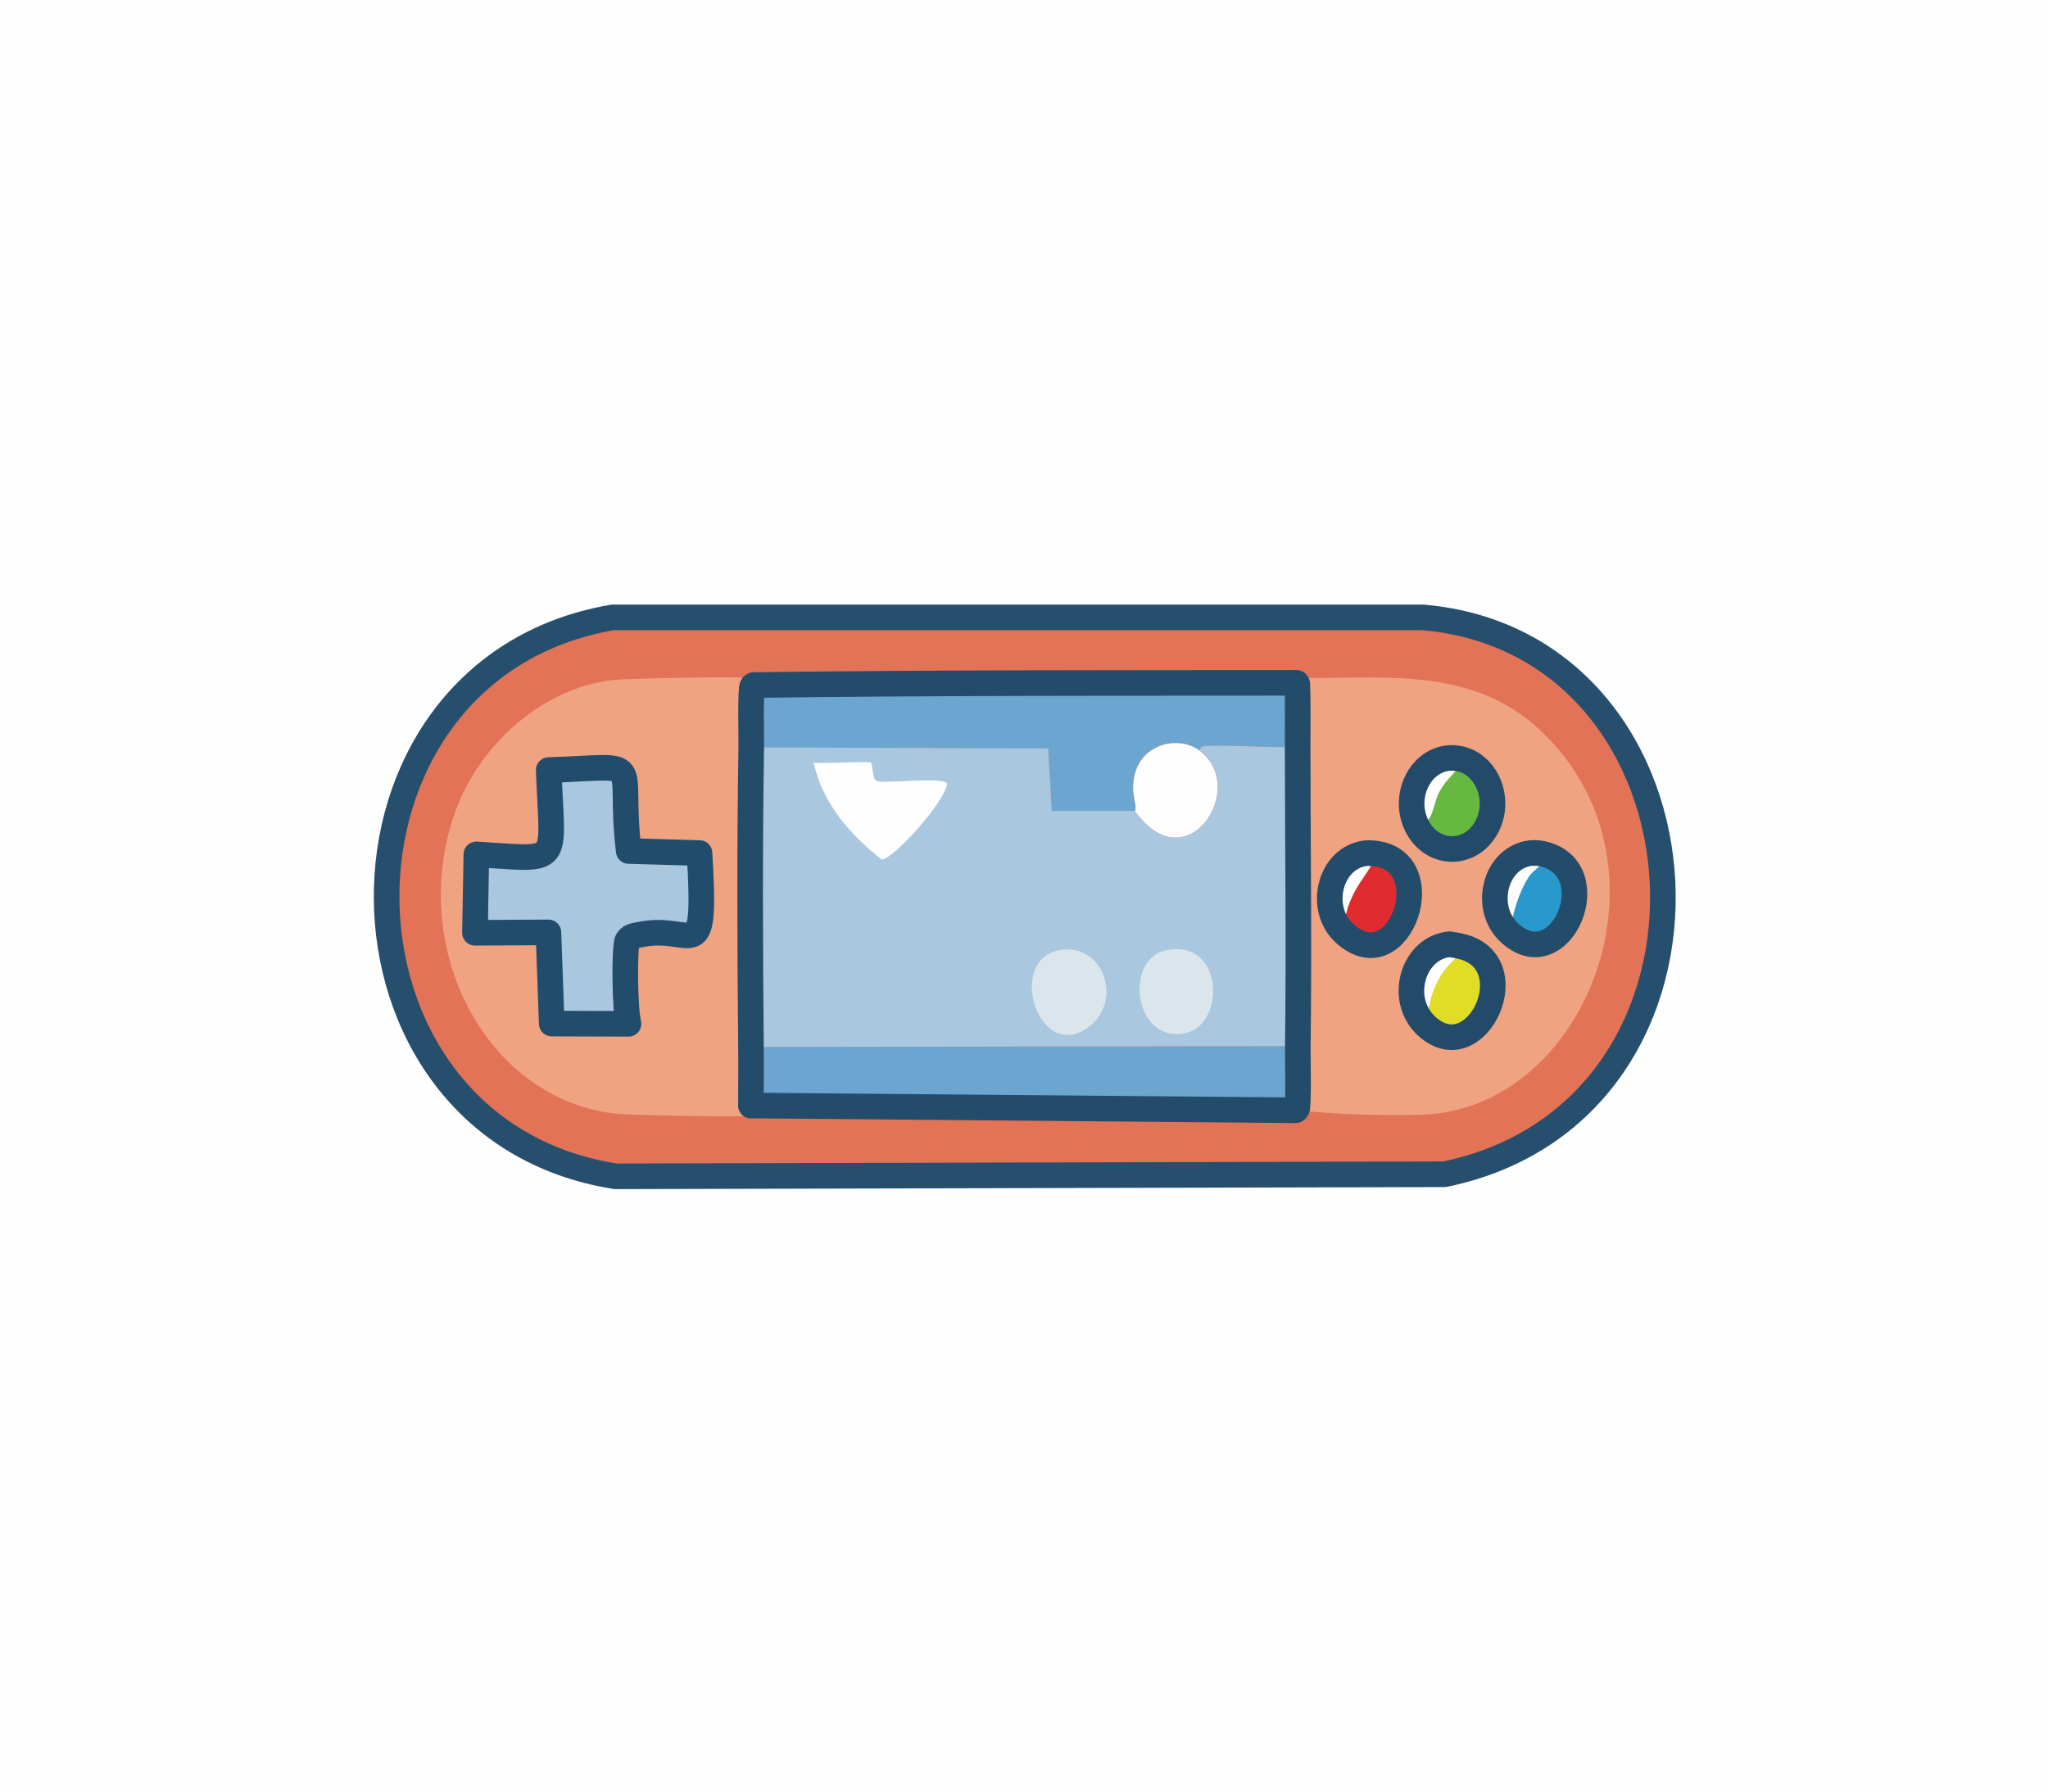
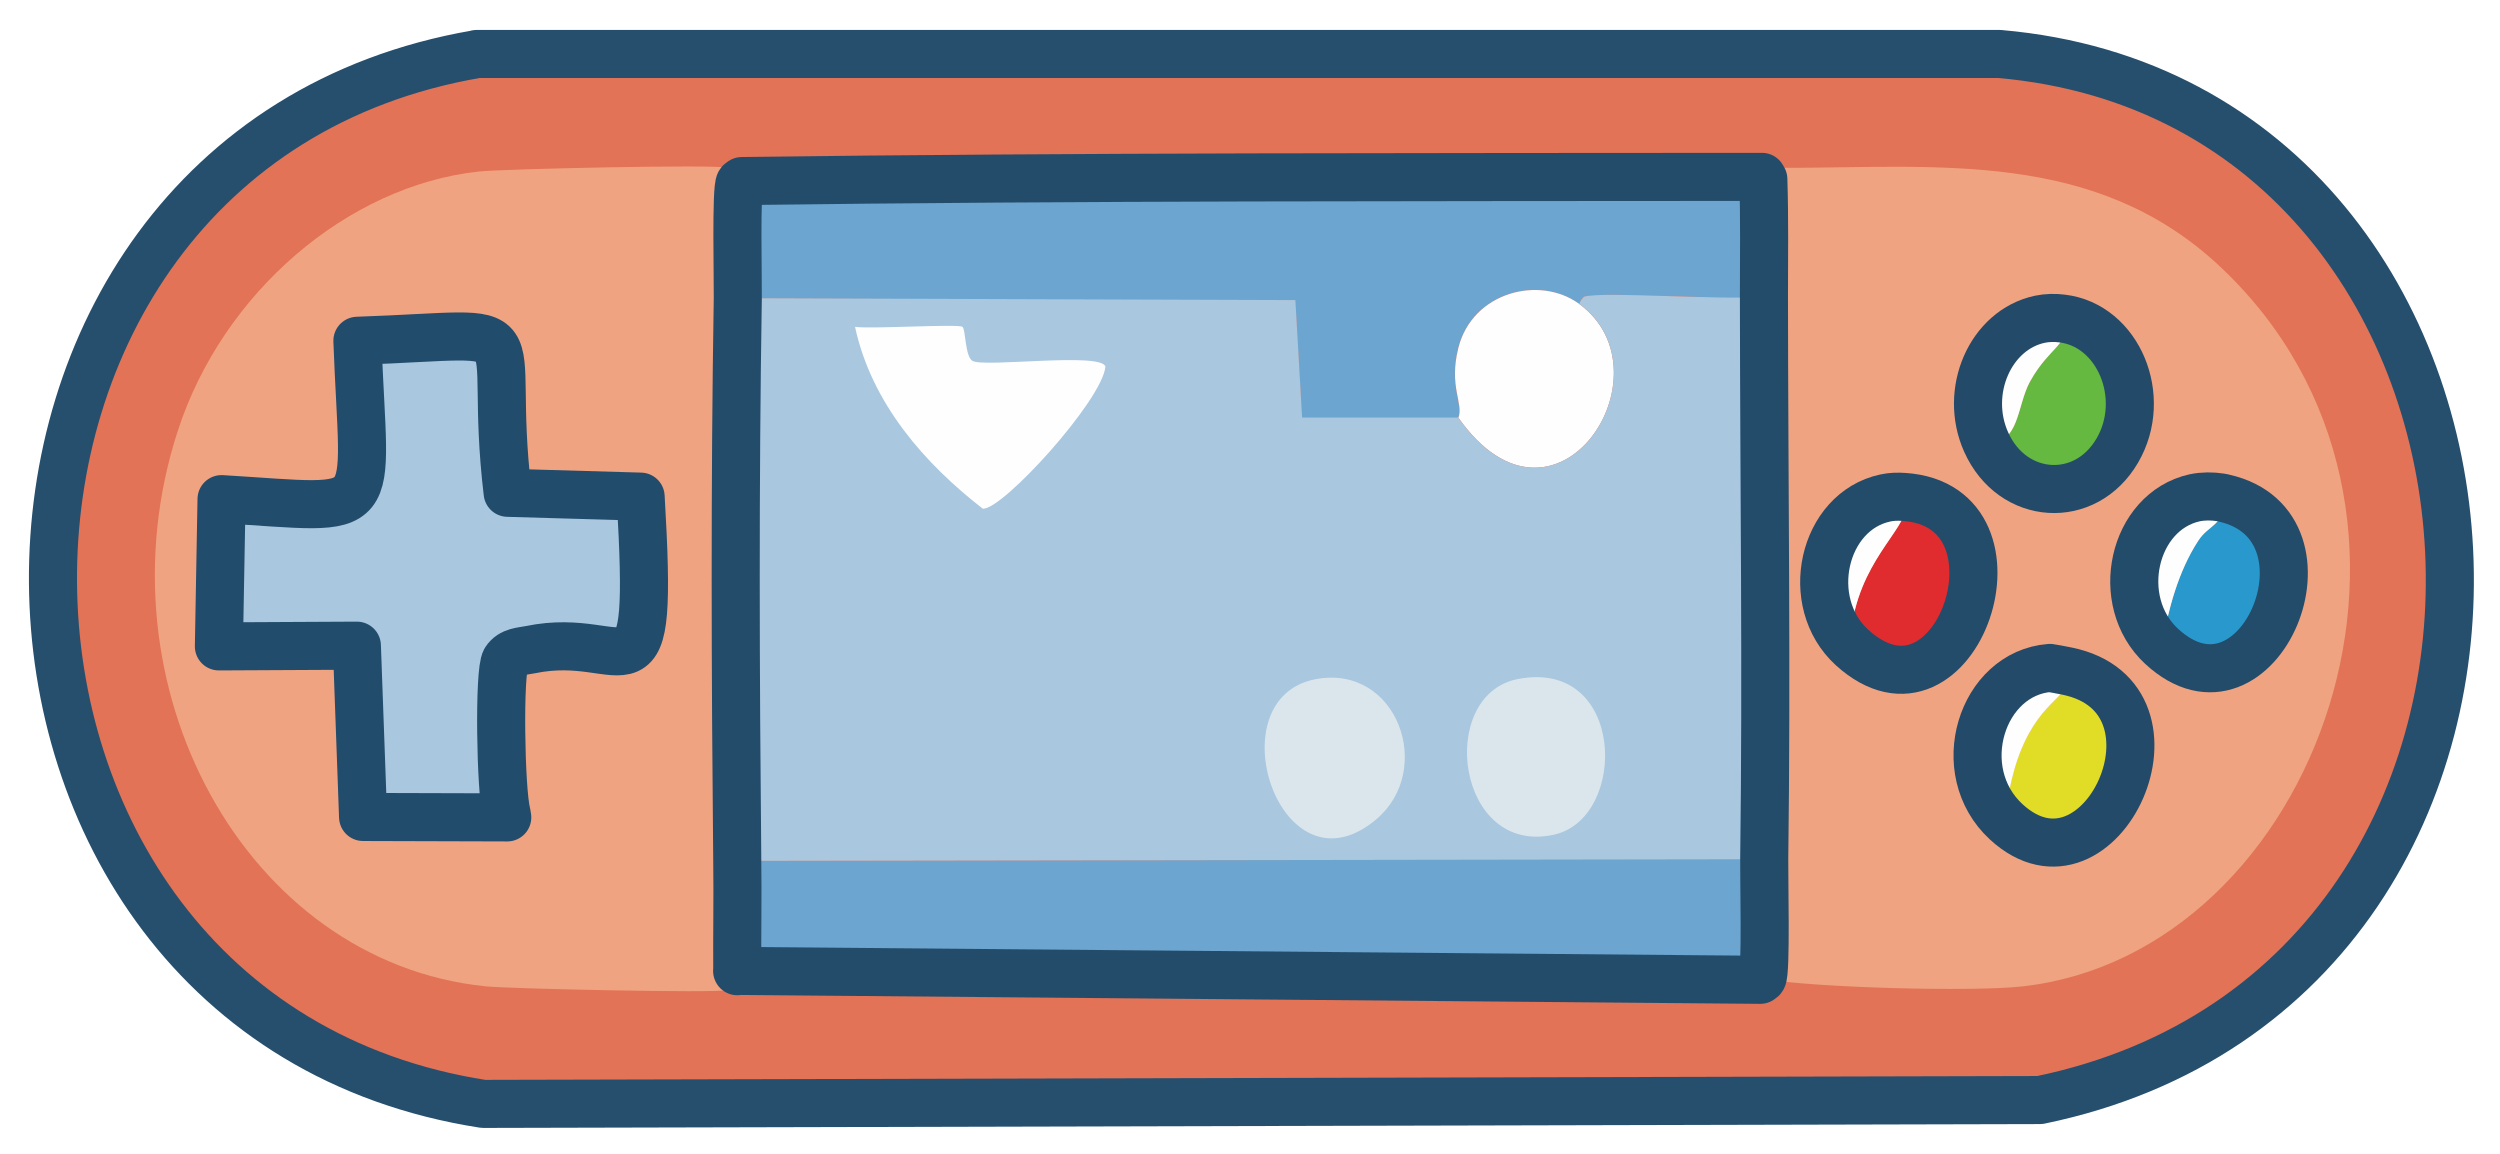
- <svg xmlns="http://www.w3.org/2000/svg" width="80" height="70" viewBox="0 0 80 70" fill="none">
-   <path d="M80 0H0V70H80V0Z" fill="#FEFEFF" />
-   <path d="M23.913 24.123H55.591C67.355 25.145 68.483 43.392 56.429 45.88L24.053 45.961C12.213 44.117 12.07 26.167 23.913 24.126V24.123Z" fill="#E27356" stroke="#264F6E" stroke-linecap="round" stroke-linejoin="round" />
-   <path d="M50.681 26.732C50.708 27.544 50.695 28.356 50.695 29.168C49.813 29.248 47.4 29.057 46.953 29.168C46.931 29.174 46.844 29.276 46.849 29.325C46.025 28.717 44.625 29.072 44.332 30.233C44.127 31.045 44.444 31.388 44.332 31.69H41.081L40.941 29.248L29.348 29.208C29.353 28.875 29.307 26.902 29.392 26.803L29.433 26.772C36.504 26.679 43.579 26.692 50.651 26.686L50.678 26.732H50.681Z" fill="#6CA5CF" />
-   <path d="M50.7 40.873C50.695 41.212 50.744 43.259 50.659 43.355L50.618 43.386L29.408 43.2H29.337C29.332 42.435 29.348 41.672 29.337 40.907L50.7 40.873Z" fill="#6CA5CF" />
-   <path d="M50.617 43.389L50.658 43.358C50.743 43.263 50.694 41.215 50.699 40.876C50.754 36.979 50.699 33.068 50.694 29.171C50.694 28.359 50.705 27.547 50.68 26.735L50.653 26.689C50.768 26.689 51.058 26.491 51.083 26.491C54.306 26.491 57.579 26.108 60.173 28.541C65.574 33.605 62.214 42.849 56.048 43.519C55.013 43.63 51.806 43.55 50.661 43.361L50.62 43.392L50.617 43.389Z" fill="#F0A381" />
-   <path d="M55.315 32.194C56.005 32.28 55.948 31.434 56.222 30.94C56.652 30.159 57.09 30.19 56.89 29.622C58.062 29.761 58.687 31.258 58.04 32.367C57.378 33.509 55.86 33.413 55.312 32.194H55.315Z" fill="#65B840" />
-   <path d="M55.731 40.092C55.709 39.687 55.865 39.036 56.011 38.665C56.482 37.455 57.134 37.529 56.988 36.955C59.714 37.51 57.69 41.892 55.728 40.092H55.731Z" fill="#E1DD26" />
-   <path d="M52.526 36.47C52.518 36.238 52.526 35.893 52.584 35.67C52.921 34.358 53.865 33.821 53.6 33.336C56.366 33.521 54.687 38.431 52.523 36.47H52.526Z" fill="#E02C2F" />
-   <path d="M58.96 36.445C59.099 35.67 59.302 34.895 59.718 34.253C59.951 33.895 60.261 33.954 60.258 33.364C60.233 33.358 60.209 33.355 60.181 33.349C60.206 33.352 60.231 33.358 60.258 33.364C62.802 33.941 60.967 38.304 58.957 36.445H58.96Z" fill="#2999CD" />
-   <path d="M60.183 33.349C60.208 33.352 60.232 33.358 60.26 33.364C60.26 33.954 59.95 33.892 59.72 34.253C59.304 34.895 59.101 35.67 58.962 36.445C57.946 35.504 58.367 33.642 59.652 33.358C59.824 33.321 60.013 33.321 60.186 33.349H60.183Z" fill="#FEFEFF" />
-   <path d="M56.99 36.955C57.133 37.529 56.483 37.455 56.012 38.665C55.867 39.036 55.711 39.687 55.733 40.092C54.574 39.029 55.218 37.001 56.642 36.89C56.659 36.89 56.933 36.942 56.993 36.952L56.99 36.955Z" fill="#FEFEFF" />
-   <path d="M53.603 33.336C53.868 33.821 52.921 34.361 52.587 35.67C52.529 35.893 52.518 36.239 52.529 36.47C51.491 35.528 51.916 33.636 53.219 33.358C53.345 33.33 53.477 33.327 53.605 33.336H53.603Z" fill="#FEFEFF" />
-   <path d="M56.89 29.622C57.09 30.187 56.652 30.159 56.222 30.94C55.948 31.434 56.005 32.28 55.315 32.194C54.841 31.141 55.4 29.857 56.432 29.637C56.583 29.606 56.742 29.603 56.893 29.622H56.89Z" fill="#FEFEFF" />
-   <path d="M29.393 26.8C29.306 26.898 29.355 28.871 29.349 29.205C29.287 33.095 29.3 37.016 29.339 40.91C29.347 41.675 29.33 42.438 29.339 43.204H29.41C29.391 43.272 29.15 43.59 29.128 43.596C28.881 43.657 24.578 43.568 24.094 43.516C19.103 43 15.978 37.257 17.696 31.968C18.632 29.078 21.237 26.865 23.954 26.568C24.452 26.513 28.878 26.417 29.128 26.488C29.207 26.509 29.38 26.676 29.44 26.772L29.399 26.803L29.393 26.8Z" fill="#F0A381" />
-   <path d="M21.437 30.088C25.367 29.955 24.113 29.501 24.559 33.25L27.325 33.33C27.599 37.989 27.114 36.081 25.033 36.513C24.849 36.55 24.636 36.547 24.515 36.732C24.373 36.952 24.411 39.449 24.537 39.916L24.551 40.002L21.552 39.993L21.423 36.43L18.553 36.445L18.608 33.382C22.006 33.586 21.574 33.883 21.434 30.088H21.437Z" fill="#A9C7DF" stroke="#214C6C" stroke-linecap="round" stroke-linejoin="round" />
-   <path d="M46.852 29.325C48.807 30.767 46.35 34.54 44.335 31.69C44.447 31.388 44.129 31.045 44.335 30.233C44.628 29.072 46.027 28.717 46.852 29.325Z" fill="#FEFEFF" />
-   <path d="M44.335 31.69C46.35 34.54 48.807 30.767 46.852 29.325C46.849 29.276 46.934 29.174 46.956 29.168C47.399 29.057 49.815 29.251 50.697 29.168C50.7 33.067 50.755 36.976 50.703 40.873L29.339 40.907C29.301 37.016 29.287 33.092 29.35 29.202L40.944 29.242L41.084 31.684H44.335V31.69Z" fill="#A9C7DF" />
-   <path d="M31.781 29.798C32.118 29.847 33.923 29.733 34.019 29.798C34.087 29.844 34.071 30.422 34.23 30.508C34.49 30.647 36.906 30.32 36.993 30.625C36.928 31.329 34.843 33.62 34.441 33.58C33.247 32.654 32.129 31.4 31.784 29.795L31.781 29.798Z" fill="#FEFEFF" />
-   <path d="M41.364 37.127C43.064 36.806 43.85 39.014 42.623 40.045C40.627 41.719 39.252 37.529 41.364 37.127Z" fill="#DBE6EC" />
-   <path d="M45.559 37.127C47.813 36.674 47.876 40.011 46.328 40.36C44.291 40.817 43.877 37.467 45.559 37.127Z" fill="#DBE6EC" />
-   <path d="M59.65 33.354C59.822 33.317 60.011 33.317 60.184 33.345C60.209 33.348 60.233 33.354 60.261 33.36C62.805 33.938 60.97 38.3 58.96 36.442C57.944 35.5 58.365 33.638 59.65 33.354Z" stroke="#234B6A" stroke-linecap="round" stroke-linejoin="round" />
-   <path d="M56.431 29.64C56.581 29.609 56.74 29.606 56.891 29.625C58.063 29.763 58.687 31.261 58.041 32.369C57.378 33.512 55.861 33.416 55.313 32.196C54.839 31.144 55.398 29.859 56.431 29.64Z" stroke="#234B69" stroke-linecap="round" stroke-linejoin="round" />
-   <path d="M29.335 43.2C29.33 42.435 29.346 41.672 29.335 40.906C29.297 37.016 29.283 33.092 29.346 29.202C29.352 28.868 29.305 26.895 29.39 26.797L29.431 26.766C36.503 26.673 43.578 26.685 50.649 26.679L50.677 26.726C50.704 27.538 50.69 28.349 50.69 29.162C50.693 33.061 50.748 36.97 50.696 40.866C50.69 41.206 50.74 43.253 50.655 43.349L50.614 43.38L29.404 43.194H29.332L29.335 43.2Z" stroke="#234C6B" stroke-linecap="round" stroke-linejoin="round" />
-   <path d="M53.215 33.358C53.341 33.33 53.473 33.327 53.602 33.336C56.368 33.521 54.689 38.43 52.525 36.47C51.487 35.528 51.912 33.636 53.215 33.358Z" stroke="#234B6A" stroke-linecap="round" stroke-linejoin="round" />
-   <path d="M56.639 36.893C55.215 37.001 54.574 39.029 55.73 40.094C57.691 41.894 59.715 37.51 56.99 36.957C56.929 36.945 56.658 36.893 56.639 36.896V36.893Z" stroke="#234B69" stroke-linecap="round" stroke-linejoin="round" />
+ <svg xmlns="http://www.w3.org/2000/svg" width="52" height="24" viewBox="0 0 52 24" fill="none">
+   <path d="M9.913 1.123H41.591C53.355 2.145 54.483 20.392 42.429 22.881L10.053 22.961C-1.787 21.117 -1.93 3.167 9.913 1.126V1.123Z" fill="#E27356" stroke="#264F6E" stroke-linecap="round" stroke-linejoin="round" />
+   <path d="M36.681 3.732C36.708 4.544 36.695 5.356 36.695 6.168C35.813 6.248 33.4 6.057 32.953 6.168C32.931 6.174 32.844 6.276 32.849 6.325C32.025 5.717 30.625 6.072 30.332 7.233C30.127 8.045 30.444 8.388 30.332 8.69H27.081L26.941 6.248L15.348 6.208C15.353 5.875 15.307 3.902 15.392 3.803L15.433 3.772C22.504 3.679 29.579 3.692 36.651 3.686L36.678 3.732H36.681Z" fill="#6CA5CF" />
+   <path d="M36.7 17.873C36.695 18.212 36.744 20.259 36.659 20.355L36.618 20.386L15.408 20.201H15.337C15.332 19.435 15.348 18.672 15.337 17.907L36.7 17.873Z" fill="#6CA5CF" />
+   <path d="M36.617 20.389L36.658 20.358C36.743 20.262 36.694 18.215 36.699 17.876C36.754 13.979 36.699 10.068 36.694 6.171C36.694 5.359 36.705 4.547 36.68 3.735L36.653 3.689C36.768 3.689 37.058 3.491 37.083 3.491C40.306 3.491 43.579 3.108 46.173 5.541C51.574 10.605 48.214 19.849 42.048 20.519C41.013 20.63 37.806 20.55 36.661 20.361L36.62 20.392L36.617 20.389Z" fill="#F0A381" />
+   <path d="M41.315 9.194C42.005 9.28 41.948 8.434 42.222 7.94C42.652 7.159 43.09 7.19 42.89 6.622C44.062 6.761 44.687 8.258 44.04 9.367C43.378 10.509 41.86 10.413 41.312 9.194H41.315Z" fill="#65B840" />
+   <path d="M41.731 17.091C41.709 16.687 41.865 16.036 42.011 15.665C42.482 14.455 43.134 14.529 42.988 13.955C45.714 14.51 43.69 18.892 41.728 17.091H41.731Z" fill="#E1DD26" />
+   <path d="M38.526 13.47C38.518 13.238 38.526 12.893 38.584 12.67C38.921 11.358 39.865 10.821 39.6 10.336C42.366 10.521 40.687 15.431 38.523 13.47H38.526Z" fill="#E02C2F" />
+   <path d="M44.96 13.445C45.099 12.67 45.302 11.896 45.718 11.253C45.951 10.895 46.261 10.954 46.258 10.364C46.233 10.358 46.209 10.355 46.181 10.349C46.206 10.352 46.231 10.358 46.258 10.364C48.802 10.941 46.967 15.304 44.957 13.445H44.96Z" fill="#2999CD" />
+   <path d="M46.183 10.349C46.208 10.352 46.232 10.358 46.26 10.364C46.26 10.954 45.95 10.892 45.72 11.253C45.304 11.896 45.101 12.671 44.962 13.445C43.946 12.504 44.367 10.642 45.652 10.358C45.824 10.321 46.013 10.321 46.186 10.349H46.183Z" fill="#FEFEFF" />
+   <path d="M42.99 13.955C43.133 14.529 42.483 14.455 42.012 15.665C41.867 16.036 41.711 16.687 41.733 17.092C40.574 16.029 41.218 14.001 42.642 13.89C42.659 13.89 42.933 13.942 42.993 13.952L42.99 13.955Z" fill="#FEFEFF" />
+   <path d="M39.603 10.336C39.868 10.821 38.921 11.361 38.587 12.67C38.529 12.893 38.518 13.239 38.529 13.47C37.491 12.528 37.916 10.636 39.219 10.358C39.345 10.33 39.477 10.327 39.605 10.336H39.603Z" fill="#FEFEFF" />
+   <path d="M42.89 6.622C43.09 7.187 42.652 7.159 42.222 7.94C41.948 8.434 42.005 9.28 41.315 9.194C40.841 8.141 41.4 6.856 42.432 6.637C42.583 6.606 42.742 6.603 42.893 6.622H42.89Z" fill="#FEFEFF" />
+   <path d="M15.393 3.8C15.306 3.899 15.355 5.871 15.35 6.205C15.287 10.095 15.3 14.016 15.339 17.91C15.347 18.675 15.33 19.438 15.339 20.204H15.41C15.391 20.272 15.15 20.59 15.128 20.596C14.881 20.657 10.578 20.568 10.094 20.515C5.103 20 1.978 14.257 3.696 8.968C4.632 6.078 7.237 3.865 9.954 3.568C10.452 3.513 14.878 3.417 15.128 3.488C15.207 3.509 15.38 3.676 15.44 3.772L15.399 3.803L15.393 3.8Z" fill="#F0A381" />
+   <path d="M7.437 7.088C11.367 6.955 10.113 6.501 10.559 10.25L13.325 10.33C13.599 14.989 13.114 13.081 11.033 13.513C10.849 13.55 10.636 13.547 10.515 13.732C10.373 13.951 10.411 16.449 10.537 16.916L10.551 17.002L7.552 16.993L7.423 13.43L4.553 13.445L4.608 10.382C8.006 10.586 7.574 10.883 7.434 7.088H7.437Z" fill="#A9C7DF" stroke="#214C6C" stroke-linecap="round" stroke-linejoin="round" />
+   <path d="M32.852 6.325C34.807 7.767 32.35 11.54 30.335 8.69C30.447 8.388 30.129 8.045 30.335 7.233C30.628 6.072 32.027 5.717 32.852 6.325Z" fill="#FEFEFF" />
+   <path d="M30.335 8.69C32.35 11.54 34.807 7.767 32.852 6.325C32.849 6.276 32.934 6.174 32.956 6.168C33.399 6.057 35.815 6.251 36.697 6.168C36.7 10.067 36.755 13.976 36.703 17.873L15.339 17.907C15.301 14.016 15.287 10.092 15.35 6.202L26.944 6.242L27.084 8.684H30.335V8.69Z" fill="#A9C7DF" />
+   <path d="M17.781 6.798C18.118 6.847 19.923 6.733 20.019 6.798C20.087 6.844 20.071 7.422 20.23 7.508C20.49 7.647 22.906 7.32 22.993 7.625C22.928 8.329 20.843 10.62 20.441 10.58C19.247 9.654 18.129 8.4 17.784 6.795L17.781 6.798Z" fill="#FEFEFF" />
+   <path d="M27.364 14.127C29.064 13.806 29.851 16.014 28.623 17.045C26.627 18.719 25.252 14.529 27.364 14.127Z" fill="#DBE6EC" />
+   <path d="M31.559 14.127C33.813 13.674 33.876 17.011 32.328 17.36C30.291 17.817 29.877 14.467 31.559 14.127Z" fill="#DBE6EC" />
+   <path d="M45.65 10.354C45.822 10.318 46.011 10.318 46.184 10.345C46.209 10.348 46.233 10.354 46.261 10.361C48.805 10.938 46.97 15.301 44.96 13.442C43.944 12.5 44.365 10.639 45.65 10.354Z" stroke="#234B6A" stroke-linecap="round" stroke-linejoin="round" />
+   <path d="M42.431 6.64C42.581 6.609 42.74 6.606 42.891 6.625C44.063 6.764 44.687 8.261 44.041 9.37C43.378 10.512 41.861 10.416 41.313 9.197C40.839 8.144 41.398 6.859 42.431 6.64Z" stroke="#234B69" stroke-linecap="round" stroke-linejoin="round" />
+   <path d="M15.335 20.201C15.33 19.435 15.346 18.672 15.335 17.907C15.297 14.016 15.283 10.092 15.346 6.202C15.352 5.868 15.305 3.896 15.39 3.797L15.431 3.766C22.503 3.673 29.578 3.686 36.649 3.679L36.677 3.726C36.704 4.538 36.69 5.35 36.69 6.162C36.693 10.061 36.748 13.97 36.696 17.866C36.69 18.206 36.74 20.253 36.655 20.349L36.614 20.38L15.404 20.195H15.332L15.335 20.201Z" stroke="#234C6B" stroke-linecap="round" stroke-linejoin="round" />
+   <path d="M39.215 10.358C39.341 10.33 39.473 10.327 39.602 10.336C42.368 10.521 40.689 15.431 38.525 13.47C37.487 12.528 37.912 10.636 39.215 10.358Z" stroke="#234B6A" stroke-linecap="round" stroke-linejoin="round" />
+   <path d="M42.639 13.893C41.215 14.001 40.574 16.029 41.73 17.095C43.691 18.895 45.715 14.51 42.99 13.958C42.929 13.945 42.658 13.893 42.639 13.896V13.893Z" stroke="#234B69" stroke-linecap="round" stroke-linejoin="round" />
</svg>
